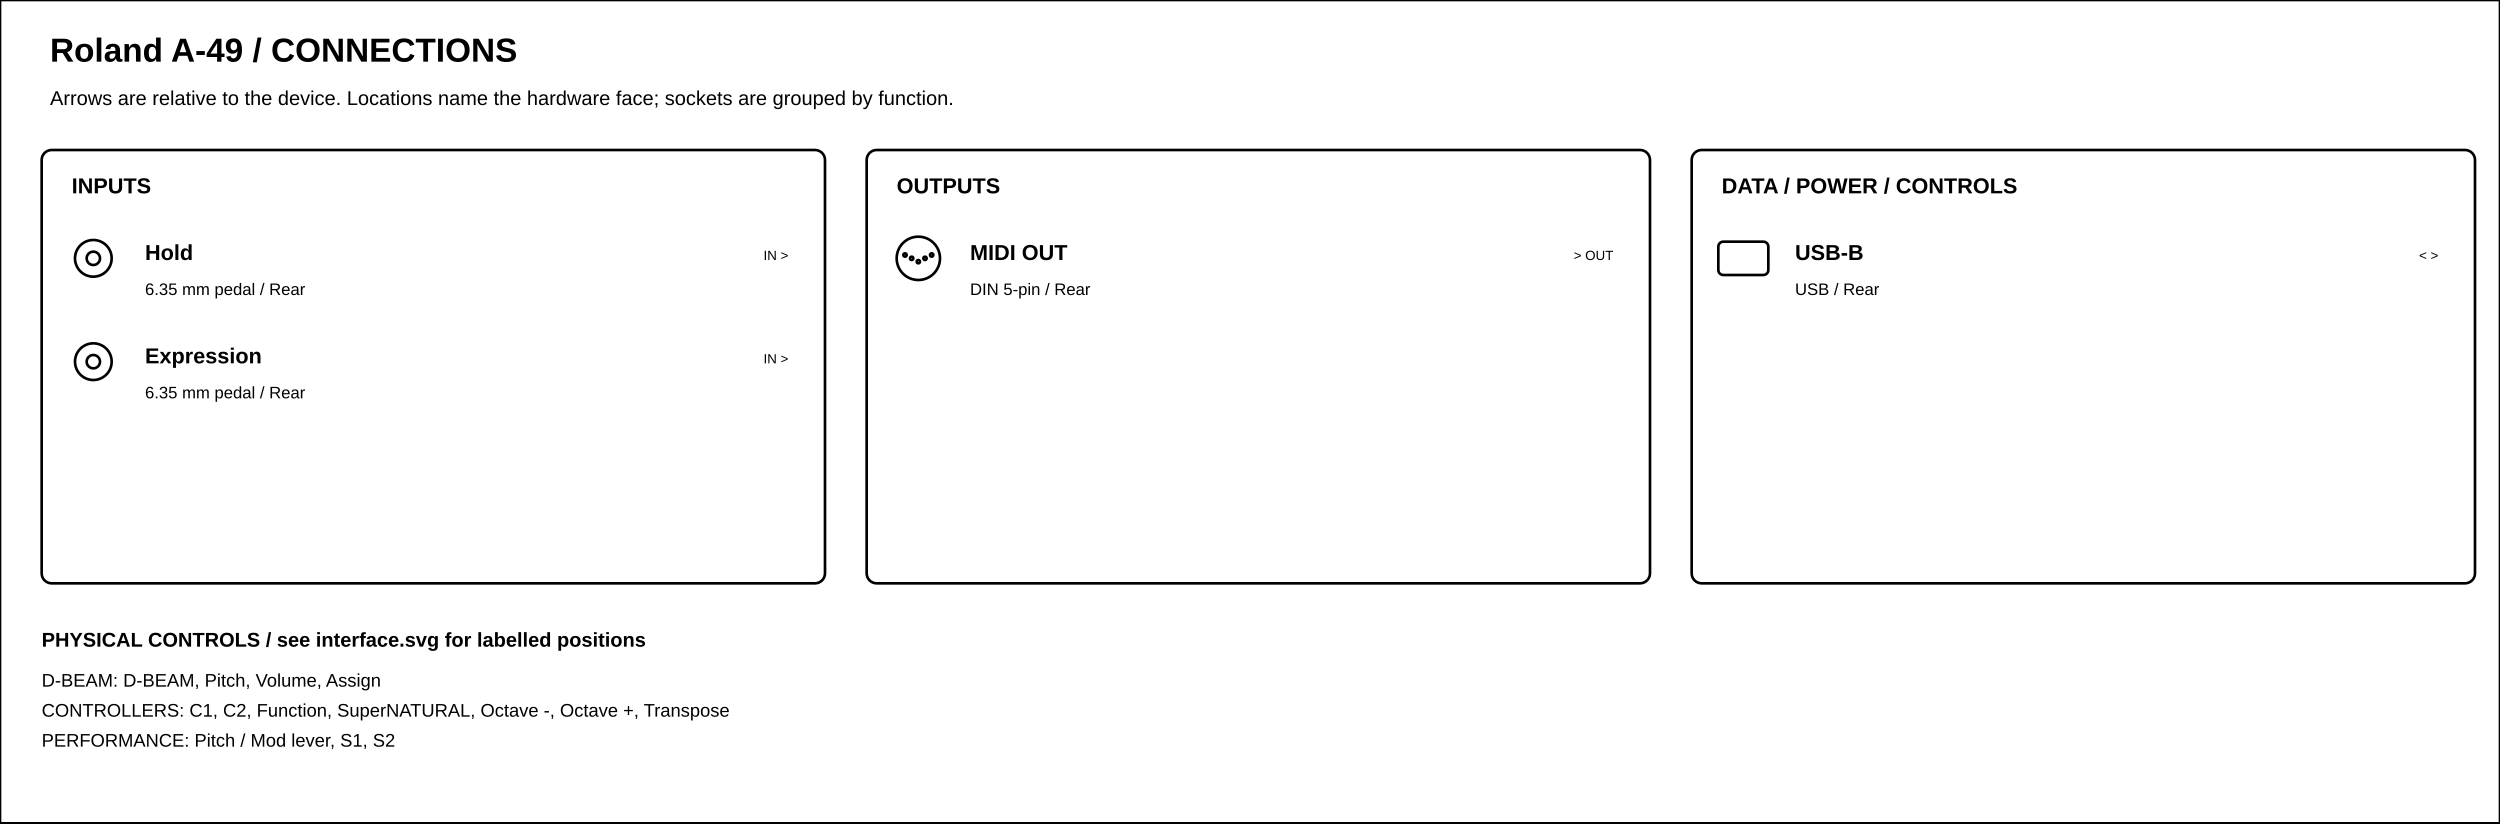
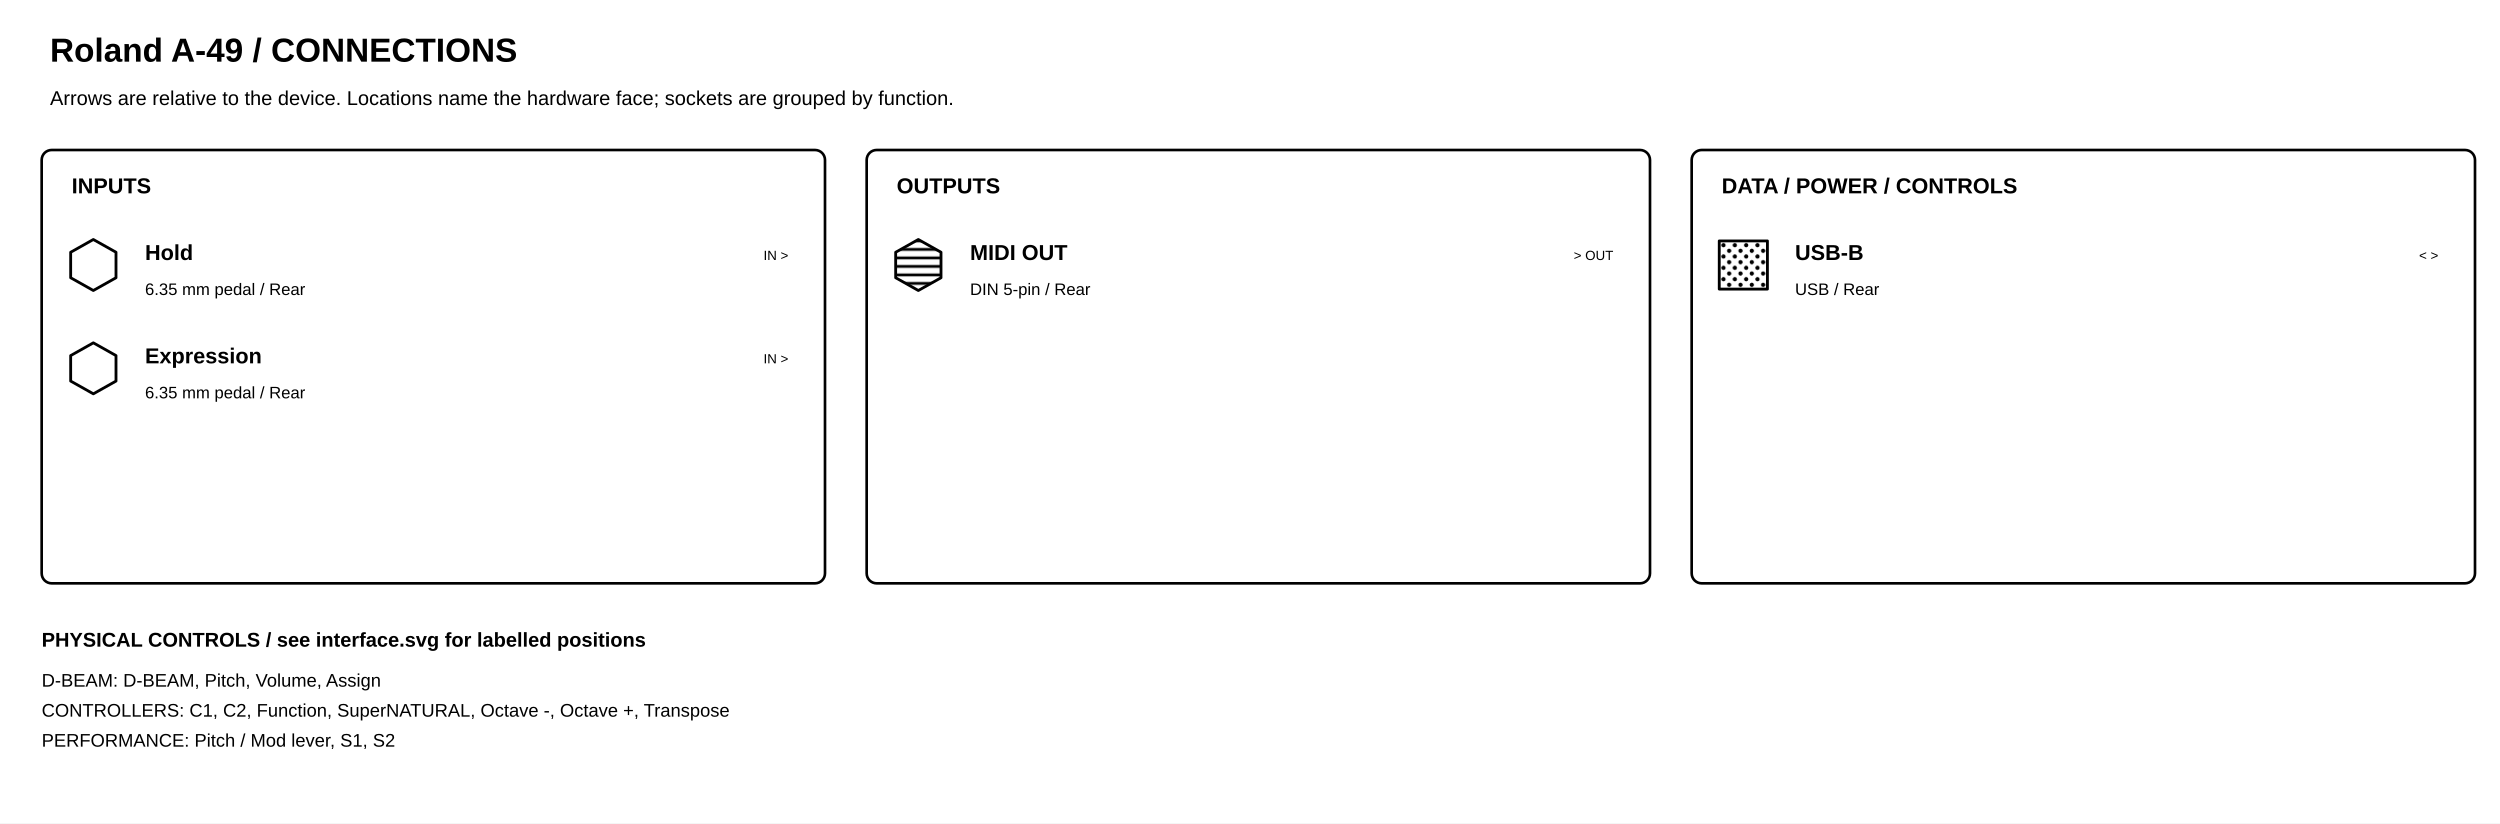
<svg xmlns="http://www.w3.org/2000/svg" viewBox="0 0 1500 494" role="img" aria-labelledby="title description">
+   <defs>
+     <pattern id="tactile-stripes" width="6" height="6" patternUnits="userSpaceOnUse">
+       <rect width="6" height="6" fill="#fff" />
+       <path d="M0 3H6" stroke="#000" stroke-width="2" />
+     </pattern>
+     <pattern id="tactile-dots" width="8" height="8" patternUnits="userSpaceOnUse">
+       <rect width="8" height="8" fill="#fff" />
+       <circle cx="2" cy="2" r="1.5" fill="#000" />
+       <circle cx="6" cy="6" r="1.5" fill="#000" />
+     </pattern>
+   </defs>
  <style>text{font-family:Arial,Helvetica,sans-serif;fill:#000;stroke:none}.line{fill:#fff;stroke:#000;stroke-width:1.6;stroke-linejoin:round;stroke-linecap:round}.thin{fill:none;stroke:#000;stroke-width:1;stroke-linejoin:round;stroke-linecap:round}</style>
-   <rect x="0" y="0" width="1500" height="494" class="line" fill="#fff" stroke="none" stroke-width="1.6" />
+   <rect x="0" y="0" width="1500" height="494" fill="#fff" stroke="none" stroke-width="1.6" />
  <text x="30" y="37" fill="#000" font-family="Arial,Helvetica,sans-serif" font-size="20" text-anchor="start" font-weight="bold">Roland A-49 / CONNECTIONS</text>
  <text x="30" y="63" fill="#000" font-family="Arial,Helvetica,sans-serif" font-size="12" text-anchor="start">Arrows are relative to the device. Locations name the hardware face; sockets are grouped by function.</text>
-   <rect x="25" y="90" width="470" height="260" class="line" fill="#fff" stroke="#000" stroke-width="1.6" rx="6" />
+   <rect x="25" y="90" width="470" height="260" fill="#fff" stroke="#000" stroke-width="1.6" rx="6" />
  <text x="43" y="116" fill="#000" font-family="Arial,Helvetica,sans-serif" font-size="13" text-anchor="start" font-weight="bold">INPUTS</text>
  <g id="port-0-1" aria-label="Hold" data-direction="input">
-     <circle cx="56" cy="155" r="11" class="line" fill="#fff" stroke="#000" stroke-width="1.6" />
-     <circle cx="56" cy="155" r="4" class="line" fill="#fff" stroke="#000" stroke-width="1.6" />
+     <svg data-symbol="input" x="39.000" y="142.000" width="34.000" height="34.000" viewBox="0 0 40 40">
+       <g fill="none" stroke="#000" stroke-width="2" stroke-linejoin="round">
+         <polygon points="20,2 36,11 36,29 20,38 4,29 4,11" fill="#fff" />
+       </g>
+     </svg>
    <text x="87" y="156" fill="#000" font-family="Arial,Helvetica,sans-serif" font-size="13" text-anchor="start" font-weight="bold">Hold</text>
    <text x="87" y="177" fill="#000" font-family="Arial,Helvetica,sans-serif" font-size="10" text-anchor="start">6.35 mm pedal / Rear</text>
    <text x="473" y="156" fill="#000" font-family="Arial,Helvetica,sans-serif" font-size="8" text-anchor="end">IN &gt;</text>
  </g>
  <g id="port-0-2" aria-label="Expression" data-direction="input">
-     <circle cx="56" cy="217" r="11" class="line" fill="#fff" stroke="#000" stroke-width="1.6" />
-     <circle cx="56" cy="217" r="4" class="line" fill="#fff" stroke="#000" stroke-width="1.6" />
+     <svg data-symbol="input" x="39.000" y="204.000" width="34.000" height="34.000" viewBox="0 0 40 40">
+       <g fill="none" stroke="#000" stroke-width="2" stroke-linejoin="round">
+         <polygon points="20,2 36,11 36,29 20,38 4,29 4,11" fill="#fff" />
+       </g>
+     </svg>
    <text x="87" y="218" fill="#000" font-family="Arial,Helvetica,sans-serif" font-size="13" text-anchor="start" font-weight="bold">Expression</text>
    <text x="87" y="239" fill="#000" font-family="Arial,Helvetica,sans-serif" font-size="10" text-anchor="start">6.35 mm pedal / Rear</text>
    <text x="473" y="218" fill="#000" font-family="Arial,Helvetica,sans-serif" font-size="8" text-anchor="end">IN &gt;</text>
  </g>
-   <rect x="520" y="90" width="470" height="260" class="line" fill="#fff" stroke="#000" stroke-width="1.6" rx="6" />
+   <rect x="520" y="90" width="470" height="260" fill="#fff" stroke="#000" stroke-width="1.6" rx="6" />
  <text x="538" y="116" fill="#000" font-family="Arial,Helvetica,sans-serif" font-size="13" text-anchor="start" font-weight="bold">OUTPUTS</text>
  <g id="port-1-1" aria-label="MIDI OUT" data-direction="output">
-     <circle cx="551" cy="155" r="13" class="line" fill="#fff" stroke="#000" stroke-width="1.6" />
-     <circle cx="543" cy="153" r="1" class="line" fill="#fff" stroke="#000" stroke-width="1.6" />
-     <circle cx="547" cy="155" r="1" class="line" fill="#fff" stroke="#000" stroke-width="1.6" />
-     <circle cx="551" cy="157" r="1" class="line" fill="#fff" stroke="#000" stroke-width="1.6" />
-     <circle cx="555" cy="155" r="1" class="line" fill="#fff" stroke="#000" stroke-width="1.6" />
-     <circle cx="559" cy="153" r="1" class="line" fill="#fff" stroke="#000" stroke-width="1.6" />
+     <svg data-symbol="output" x="534.000" y="142.000" width="34.000" height="34.000" viewBox="0 0 40 40">
+       <g fill="none" stroke="#000" stroke-width="2" stroke-linejoin="round">
+         <polygon points="20,2 36,11 36,29 20,38 4,29 4,11" fill="url(#tactile-stripes)" />
+       </g>
+     </svg>
    <text x="582" y="156" fill="#000" font-family="Arial,Helvetica,sans-serif" font-size="13" text-anchor="start" font-weight="bold">MIDI OUT</text>
    <text x="582" y="177" fill="#000" font-family="Arial,Helvetica,sans-serif" font-size="10" text-anchor="start">DIN 5-pin / Rear</text>
    <text x="968" y="156" fill="#000" font-family="Arial,Helvetica,sans-serif" font-size="8" text-anchor="end">&gt; OUT</text>
  </g>
-   <rect x="1015" y="90" width="470" height="260" class="line" fill="#fff" stroke="#000" stroke-width="1.6" rx="6" />
+   <rect x="1015" y="90" width="470" height="260" fill="#fff" stroke="#000" stroke-width="1.6" rx="6" />
  <text x="1033" y="116" fill="#000" font-family="Arial,Helvetica,sans-serif" font-size="13" text-anchor="start" font-weight="bold">DATA / POWER / CONTROLS</text>
  <g id="port-2-1" aria-label="USB-B" data-direction="bidirectional">
-     <rect x="1031" y="145" width="30" height="20" class="line" fill="#fff" stroke="#000" stroke-width="1.6" rx="3" />
+     <svg data-symbol="bidirectional" x="1029.000" y="142.000" width="34.000" height="34.000" viewBox="0 0 40 40">
+       <g fill="none" stroke="#000" stroke-width="2" stroke-linejoin="round">
+         <rect x="3" y="3" width="34" height="34" fill="url(#tactile-dots)" />
+       </g>
+     </svg>
    <text x="1077" y="156" fill="#000" font-family="Arial,Helvetica,sans-serif" font-size="13" text-anchor="start" font-weight="bold">USB-B</text>
    <text x="1077" y="177" fill="#000" font-family="Arial,Helvetica,sans-serif" font-size="10" text-anchor="start">USB / Rear</text>
    <text x="1463" y="156" fill="#000" font-family="Arial,Helvetica,sans-serif" font-size="8" text-anchor="end">&lt; &gt;</text>
  </g>
  <text x="25" y="388" fill="#000" font-family="Arial,Helvetica,sans-serif" font-size="12" text-anchor="start" font-weight="bold">PHYSICAL CONTROLS / see interface.svg for labelled positions</text>
  <text x="25" y="412" fill="#000" font-family="Arial,Helvetica,sans-serif" font-size="11" text-anchor="start">D-BEAM: D-BEAM, Pitch, Volume, Assign</text>
  <text x="25" y="430" fill="#000" font-family="Arial,Helvetica,sans-serif" font-size="11" text-anchor="start">CONTROLLERS: C1, C2, Function, SuperNATURAL, Octave -, Octave +, Transpose</text>
  <text x="25" y="448" fill="#000" font-family="Arial,Helvetica,sans-serif" font-size="11" text-anchor="start">PERFORMANCE: Pitch / Mod lever, S1, S2</text>
</svg>
